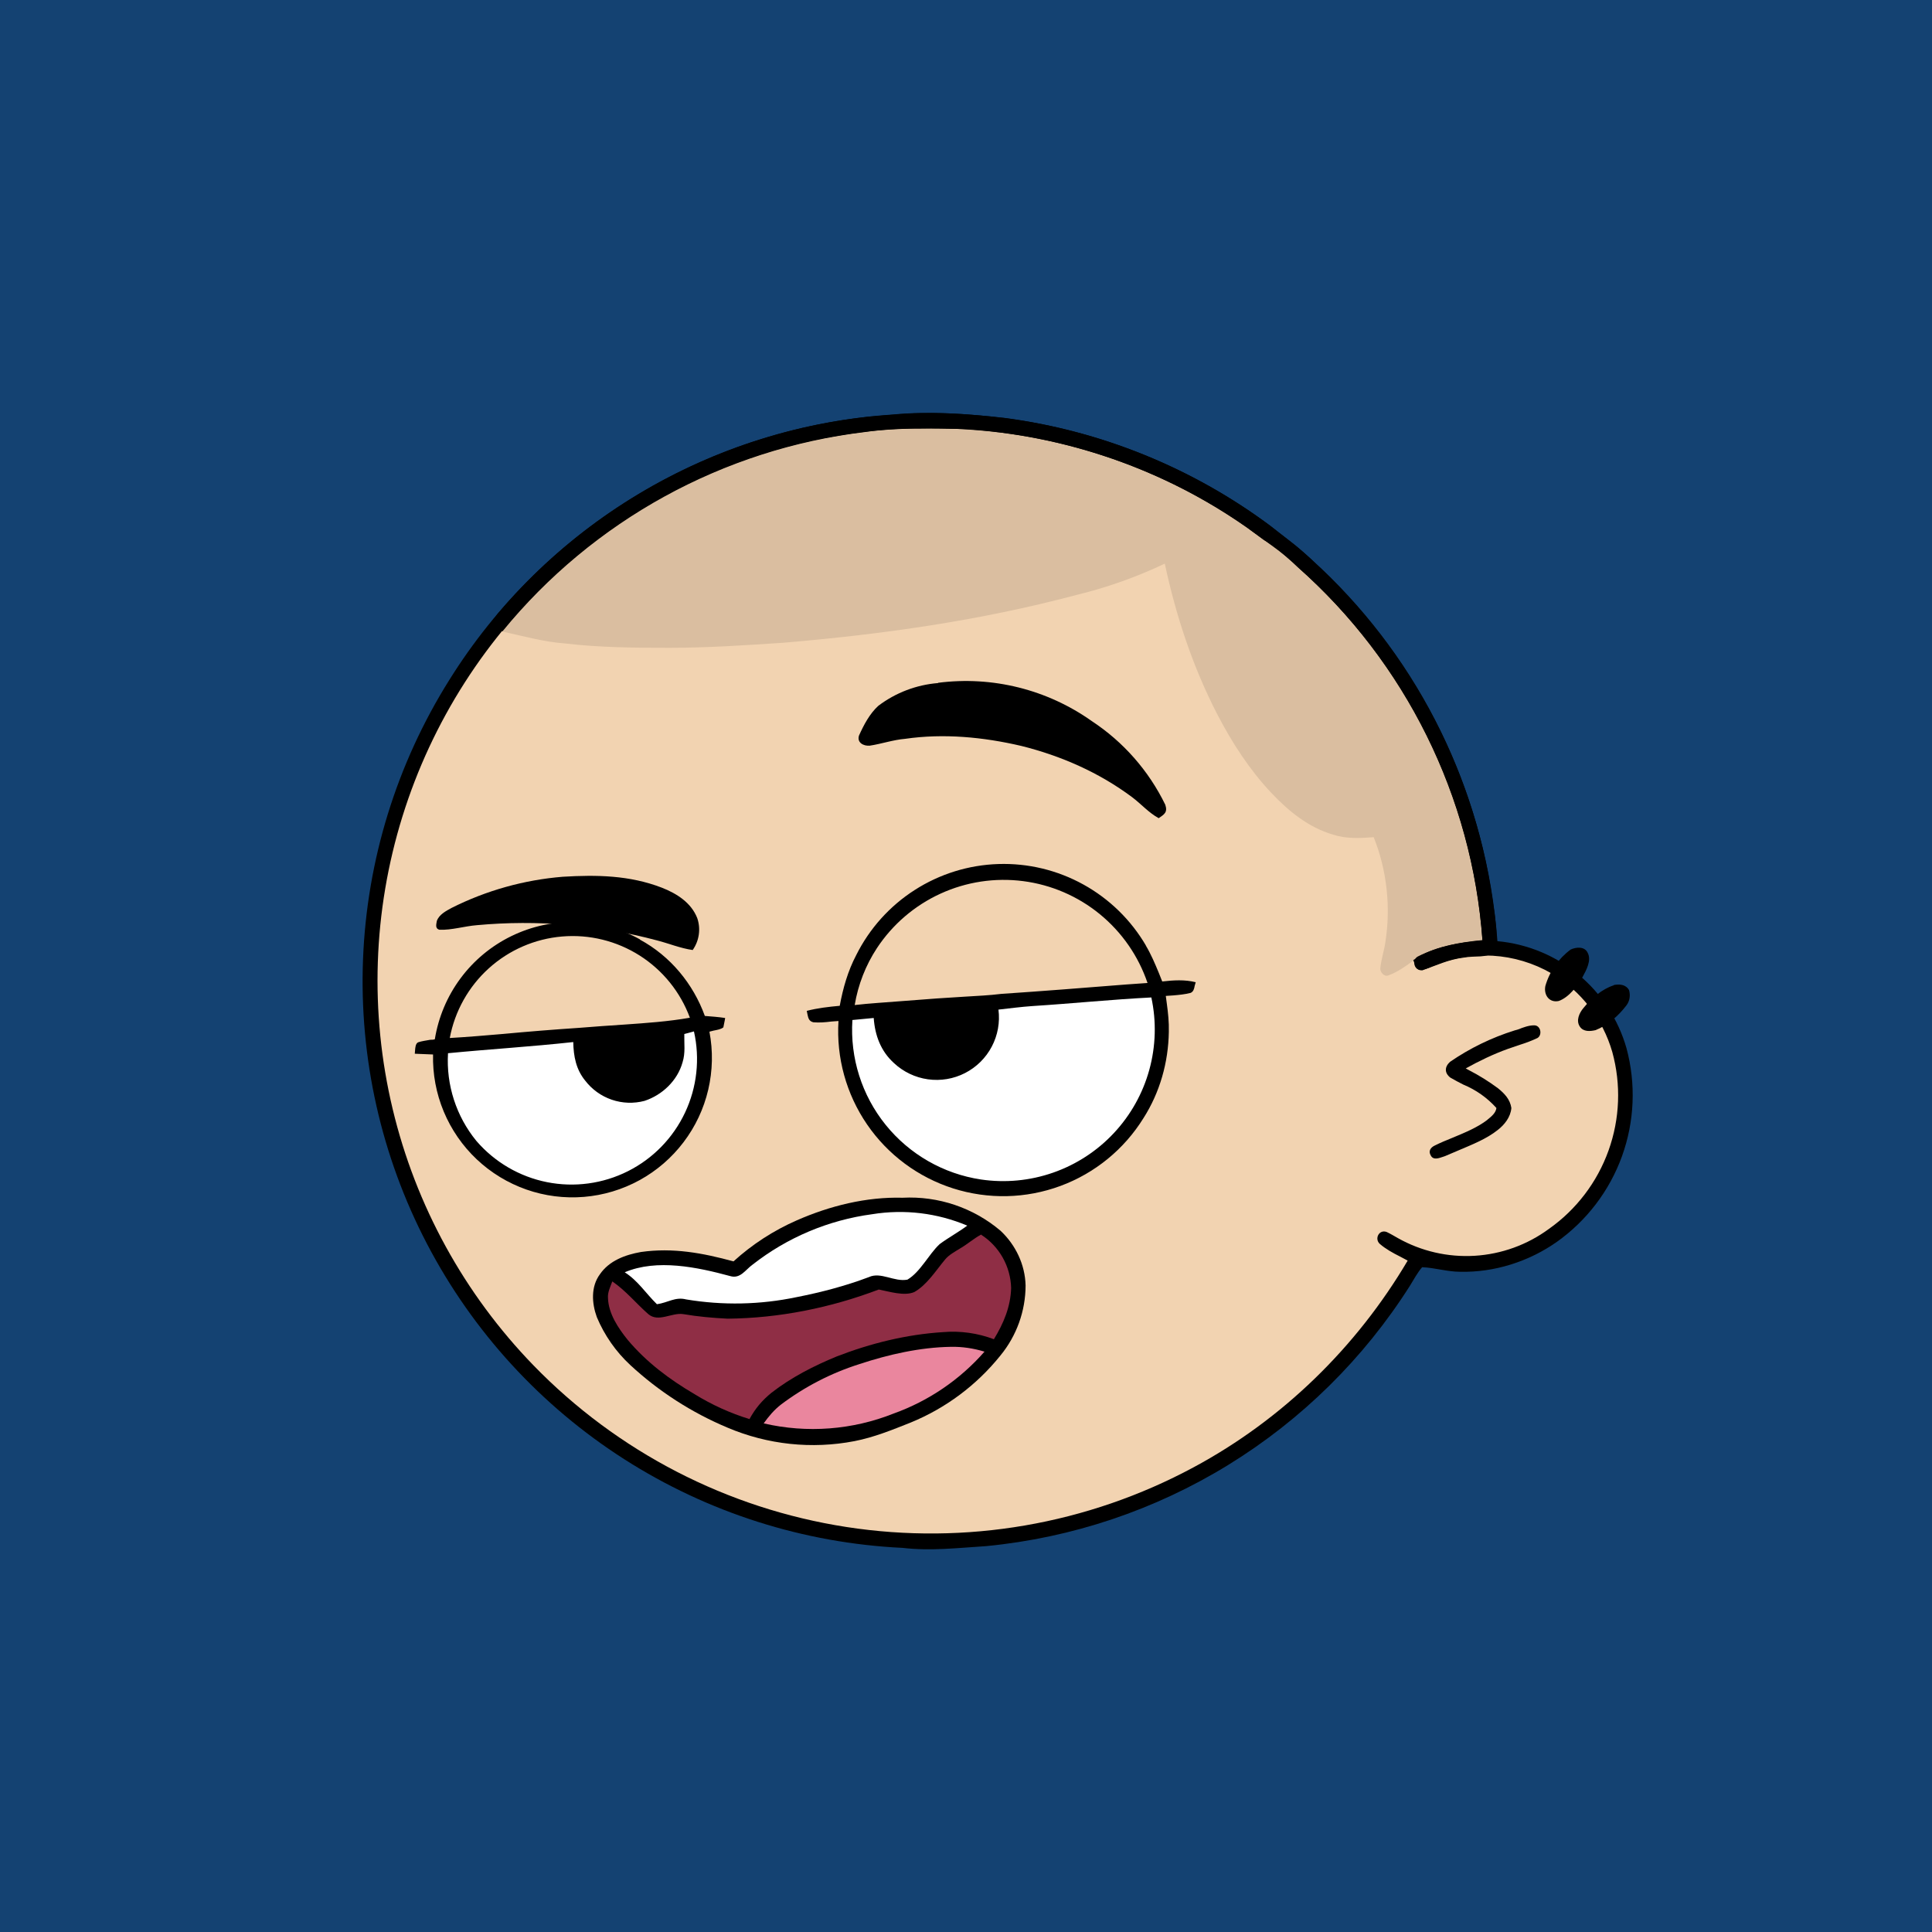
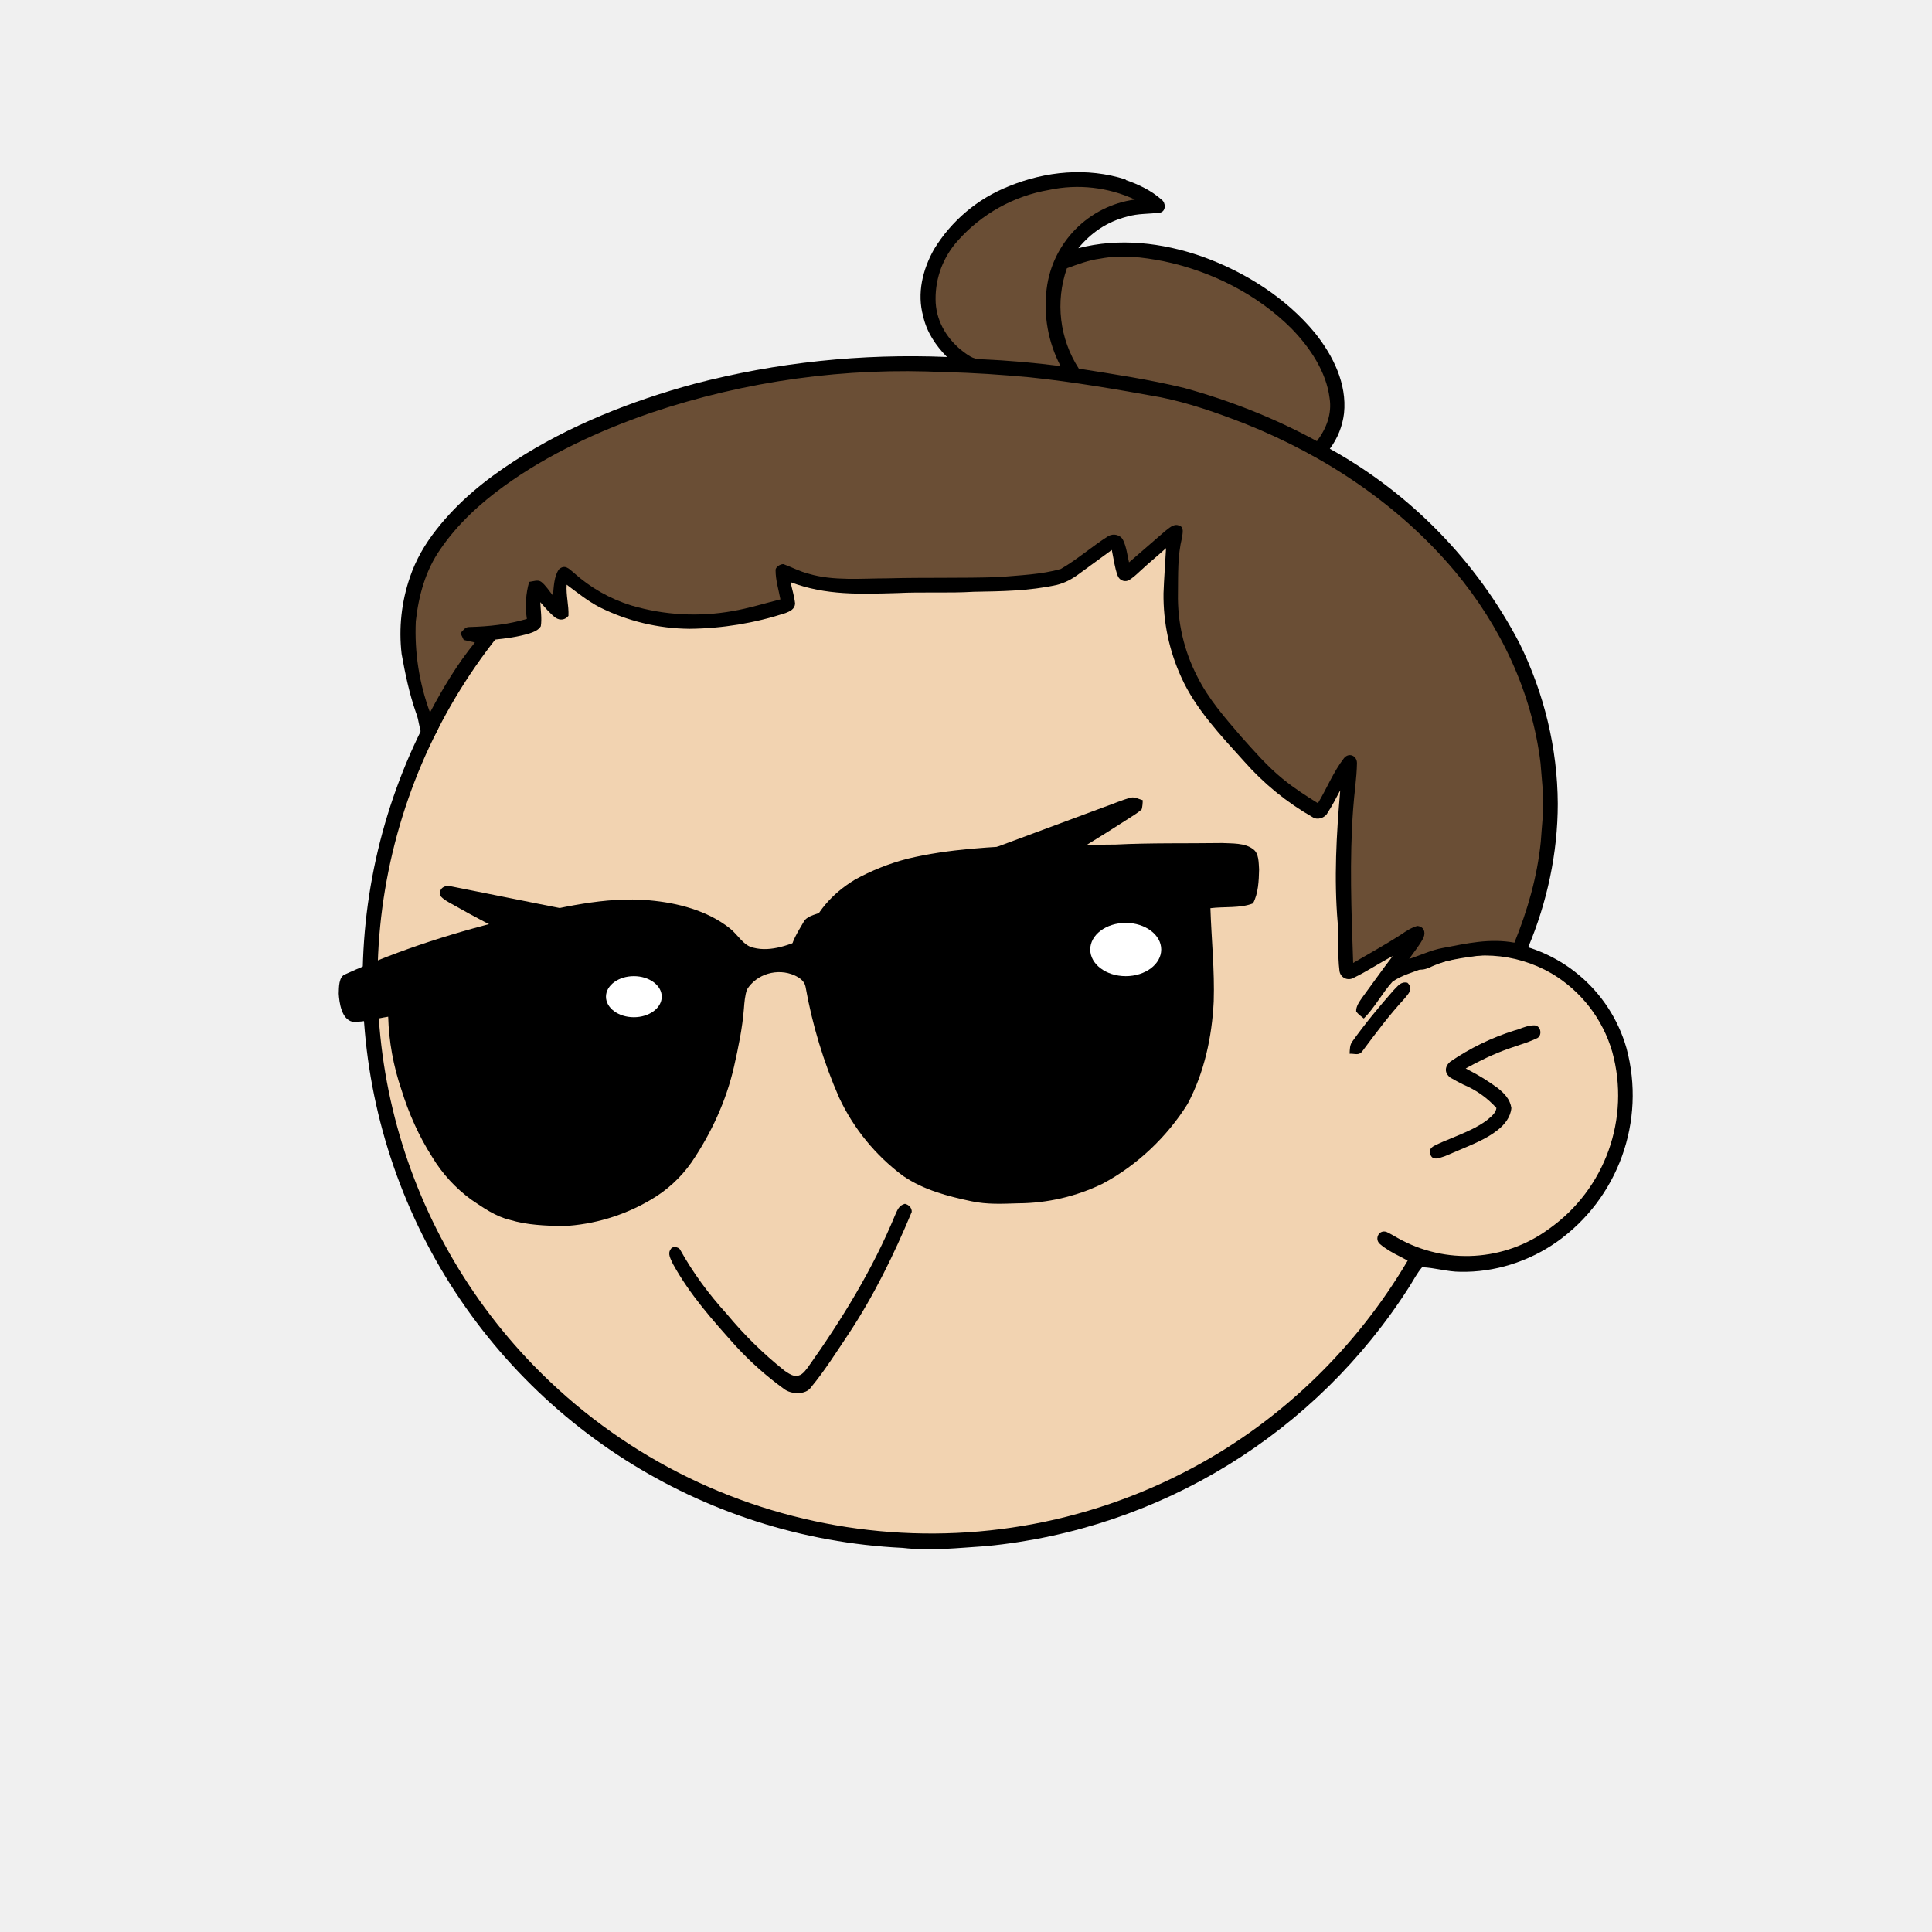
- <svg xmlns="http://www.w3.org/2000/svg" width="128" height="128" viewBox="0 0 128 128" fill="none">
-   <path d="M128 0H0V128H128V0Z" fill="#144272" />
-   <path d="M66.52 27.683C72.899 28.519 78.958 30.97 84.124 34.805C85.165 35.628 86.224 36.384 87.147 37.325C94.194 43.838 98.505 52.784 99.208 62.354C101.182 62.535 103.055 63.309 104.581 64.574C106.107 65.84 107.215 67.537 107.758 69.442C108.395 71.802 108.292 74.299 107.463 76.597C106.633 78.896 105.118 80.884 103.122 82.293C101.274 83.586 99.007 84.309 96.739 84.258C95.899 84.258 95.059 83.99 94.219 83.956C93.9 84.326 93.665 84.779 93.413 85.182C90.356 90.004 86.238 94.065 81.374 97.055C76.51 100.044 71.027 101.884 65.344 102.434C63.496 102.551 61.665 102.77 59.8 102.551C53.248 102.237 46.892 100.213 41.364 96.68C35.837 93.148 31.33 88.23 28.293 82.415C25.256 76.601 23.794 70.092 24.052 63.537C24.311 56.983 26.28 50.609 29.766 45.052C32.915 40.002 37.22 35.774 42.325 32.716C47.431 29.658 53.19 27.858 59.129 27.465C61.581 27.229 64.067 27.414 66.52 27.683Z" fill="black" />
-   <path fill-rule="evenodd" clip-rule="evenodd" d="M83.788 35.813C77.246 30.823 69.202 28.205 60.976 28.388C58.793 28.355 56.575 28.657 54.425 29.06C47.976 30.355 41.994 33.363 37.108 37.768C32.223 42.173 28.614 47.813 26.662 54.095C24.71 60.377 24.485 67.069 26.013 73.467C27.54 79.865 30.763 85.734 35.343 90.457C40.906 96.189 48.187 99.949 56.081 101.168C63.975 102.387 72.052 100.997 79.085 97.209C84.964 94.051 89.869 89.264 93.262 83.519L92.758 83.25C92.288 83.015 91.8 82.746 91.414 82.41C91.045 82.075 91.364 81.436 91.868 81.621C92.12 81.739 92.372 81.89 92.607 82.024C94.157 82.898 95.926 83.306 97.702 83.199C99.478 83.091 101.185 82.474 102.618 81.419C104.439 80.134 105.82 78.319 106.571 76.221C107.323 74.122 107.409 71.844 106.818 69.695C106.187 67.508 104.745 65.645 102.786 64.487C101.597 63.801 100.265 63.401 98.894 63.319C97.524 63.238 96.153 63.477 94.891 64.017C94.623 64.151 94.32 64.269 94.051 64.235C93.632 64.202 93.581 63.53 93.951 63.362C95.294 62.69 96.722 62.421 98.217 62.287C97.538 52.828 93.2 44.007 86.123 37.694C85.384 37.023 84.661 36.334 83.788 35.796V35.813ZM101.862 68.771C102.198 68.569 102.081 67.914 101.627 67.931C101.291 67.931 100.922 68.065 100.586 68.2L100.351 68.267C98.827 68.743 97.383 69.445 96.067 70.35C95.698 70.686 95.698 71.089 96.084 71.391C96.37 71.557 96.661 71.714 96.957 71.861C97.792 72.207 98.538 72.735 99.141 73.407C99.108 73.726 98.805 73.978 98.57 74.163L98.537 74.196C97.881 74.7 97.058 75.036 96.252 75.372C95.832 75.54 95.429 75.708 95.059 75.893C94.774 76.027 94.623 76.263 94.79 76.548C94.959 76.884 95.328 76.733 95.63 76.632L95.731 76.598L96.638 76.212C97.545 75.826 98.486 75.456 99.225 74.868C99.679 74.516 100.082 74.011 100.132 73.407C100.048 72.836 99.679 72.449 99.242 72.097C98.627 71.641 97.975 71.236 97.293 70.887L97.109 70.786C98.016 70.282 98.923 69.846 99.897 69.493L100.737 69.207C101.122 69.088 101.498 68.942 101.862 68.771Z" fill="#F2D3B1" />
-   <path fill-rule="evenodd" clip-rule="evenodd" d="M75.927 62.656C74.935 60.956 73.502 59.555 71.779 58.602C70.057 57.649 68.109 57.18 66.141 57.244C64.174 57.307 62.26 57.902 60.603 58.964C58.945 60.026 57.606 61.517 56.727 63.278C56.172 64.336 55.853 65.461 55.635 66.637C54.895 66.704 54.156 66.788 53.451 66.973L53.501 67.225C53.552 67.46 53.602 67.662 53.888 67.729C54.274 67.763 54.694 67.729 55.08 67.679L55.551 67.645C55.401 70.076 56.068 72.486 57.444 74.495C58.82 76.504 60.828 77.996 63.148 78.735C65.468 79.473 67.969 79.417 70.253 78.573C72.537 77.73 74.475 76.148 75.758 74.079C76.85 72.365 77.405 70.383 77.438 68.367C77.455 67.712 77.388 67.108 77.304 66.486L77.237 65.982L77.741 65.948C78.11 65.915 78.496 65.881 78.883 65.781C79.068 65.697 79.118 65.512 79.152 65.31L79.219 65.075C78.48 64.89 77.757 64.941 77.001 65.025L76.766 64.437C76.514 63.832 76.262 63.227 75.91 62.639L75.927 62.656ZM76.027 65.125C75.423 63.342 74.33 61.765 72.874 60.572C71.418 59.379 69.656 58.618 67.788 58.377C65.921 58.135 64.024 58.422 62.312 59.206C60.6 59.989 59.142 61.237 58.104 62.807C57.353 63.95 56.85 65.238 56.626 66.587C57.634 66.469 58.625 66.419 59.633 66.335L62.068 66.15L63.916 66.032C64.722 65.982 65.529 65.948 66.335 65.848C69.09 65.663 71.845 65.445 74.599 65.226L76.027 65.125ZM42.398 62.253C44.414 63.345 45.925 65.176 46.698 67.309C47.135 67.343 47.588 67.376 48.042 67.444L48.025 67.561L47.924 68.065C47.756 68.2 47.504 68.233 47.269 68.283L47.001 68.351C47.245 69.624 47.218 70.934 46.922 72.197C46.627 73.459 46.069 74.645 45.284 75.677C44.5 76.71 43.508 77.566 42.371 78.19C41.234 78.813 39.979 79.191 38.687 79.297C37.395 79.404 36.095 79.238 34.871 78.809C33.648 78.38 32.528 77.698 31.585 76.809C30.642 75.919 29.898 74.84 29.399 73.644C28.9 72.447 28.659 71.159 28.691 69.862L27.481 69.812L27.498 69.594C27.515 69.392 27.532 69.14 27.7 69.056C27.952 68.972 28.237 68.939 28.506 68.888C28.607 68.888 28.708 68.888 28.808 68.855C29.044 67.391 29.628 66.006 30.512 64.816C31.395 63.626 32.552 62.666 33.885 62.017C35.217 61.368 36.686 61.049 38.168 61.087C39.65 61.125 41.1 61.519 42.398 62.236V62.253ZM45.707 67.427C45.079 65.727 43.911 64.28 42.382 63.308C40.853 62.336 39.047 61.892 37.242 62.045C35.436 62.197 33.731 62.938 32.386 64.153C31.042 65.368 30.133 66.99 29.799 68.771C30.975 68.703 32.151 68.603 33.327 68.502C34.999 68.345 36.674 68.211 38.35 68.099C39.357 68.017 40.365 67.945 41.373 67.88C42.818 67.779 44.279 67.679 45.707 67.427Z" fill="black" />
-   <path d="M76.279 66.083C76.623 67.67 76.576 69.317 76.143 70.883C75.711 72.448 74.905 73.885 73.795 75.071C72.685 76.257 71.305 77.156 69.771 77.691C68.238 78.226 66.598 78.382 64.991 78.144C62.506 77.77 60.251 76.477 58.674 74.52C57.097 72.564 56.312 70.086 56.474 67.578L57.886 67.444C57.969 68.603 58.356 69.644 59.229 70.433C59.85 71.014 60.636 71.389 61.478 71.507C62.32 71.625 63.178 71.481 63.935 71.093C64.692 70.705 65.311 70.094 65.707 69.341C66.104 68.589 66.258 67.733 66.15 66.889C66.906 66.805 67.662 66.704 68.401 66.654C71.038 66.486 73.659 66.217 76.296 66.083H76.279ZM45.354 68.502L45.976 68.334C46.385 70.144 46.176 72.038 45.384 73.716C44.592 75.394 43.262 76.759 41.605 77.593C39.947 78.427 38.059 78.683 36.239 78.321C34.419 77.958 32.774 76.997 31.563 75.591C30.227 73.959 29.555 71.883 29.682 69.778C32.437 69.51 35.225 69.342 37.98 69.039C37.997 69.98 38.165 70.853 38.77 71.593C39.219 72.179 39.832 72.62 40.532 72.859C41.231 73.098 41.986 73.125 42.7 72.936C43.876 72.55 44.884 71.593 45.22 70.383C45.421 69.745 45.321 69.157 45.337 68.502H45.354Z" fill="white" />
-   <path d="M62.152 45.237C65.743 44.773 69.378 45.679 72.332 47.773C74.424 49.149 76.107 51.064 77.203 53.316C77.371 53.821 77.136 53.955 76.766 54.207C76.094 53.837 75.607 53.266 75.003 52.813C72.819 51.183 70.299 50.075 67.662 49.419C65.142 48.831 62.522 48.58 59.968 48.949C59.162 49.016 58.406 49.285 57.617 49.403C57.214 49.436 56.76 49.201 56.911 48.731C57.23 48.025 57.617 47.286 58.188 46.765C59.338 45.893 60.714 45.369 62.152 45.254V45.237ZM37.291 58.087C39.542 57.953 41.709 57.986 43.843 58.809C44.834 59.196 45.791 59.8 46.194 60.825C46.315 61.177 46.35 61.552 46.297 61.92C46.245 62.288 46.106 62.638 45.892 62.942C45.069 62.824 44.313 62.505 43.523 62.303C39.638 61.267 35.601 60.926 31.597 61.295C30.757 61.363 29.917 61.632 29.111 61.598C28.808 61.514 28.909 61.228 28.943 61.01C29.094 60.59 29.547 60.355 29.917 60.153C32.219 58.996 34.723 58.295 37.291 58.087Z" fill="black" />
-   <path d="M59.8 79.353C62.161 79.23 64.48 80.011 66.284 81.537C67.292 82.478 67.914 83.788 67.948 85.165C67.944 86.856 67.356 88.494 66.284 89.802C64.707 91.768 62.655 93.3 60.321 94.253C59.095 94.74 57.902 95.227 56.609 95.479C53.783 96.023 50.859 95.713 48.21 94.589C45.834 93.594 43.65 92.19 41.76 90.44C40.803 89.552 40.047 88.469 39.542 87.265C39.206 86.341 39.139 85.249 39.744 84.426C40.365 83.519 41.424 83.133 42.465 82.948C44.582 82.646 46.564 83.015 48.596 83.57C49.839 82.44 51.257 81.521 52.796 80.848C54.98 79.891 57.398 79.286 59.8 79.353Z" fill="black" />
-   <path d="M64.084 81.201C63.496 81.638 62.841 81.991 62.253 82.427C61.531 83.099 60.976 84.275 60.12 84.779C59.246 84.947 58.356 84.242 57.566 84.611C56.004 85.199 54.408 85.619 52.779 85.938C50.368 86.445 47.885 86.496 45.455 86.089C44.733 85.904 44.246 86.308 43.523 86.408C42.784 85.686 42.264 84.846 41.39 84.292C43.523 83.385 46.211 83.956 48.378 84.544C49.05 84.745 49.386 84.124 49.856 83.788C52.153 81.986 54.891 80.832 57.785 80.445C59.914 80.1 62.097 80.362 64.084 81.201Z" fill="white" />
-   <path d="M65.008 81.806C65.6 82.188 66.091 82.709 66.436 83.324C66.781 83.939 66.972 84.629 66.99 85.333C66.956 86.576 66.486 87.685 65.848 88.727C64.777 88.322 63.629 88.161 62.488 88.256C60.069 88.407 57.684 88.995 55.433 89.869C53.921 90.49 52.409 91.263 51.116 92.271C50.495 92.775 50.041 93.312 49.655 94.018C48.38 93.626 47.161 93.072 46.026 92.372C44.363 91.397 42.835 90.255 41.592 88.777C40.953 87.987 40.315 87.03 40.281 86.005C40.248 85.619 40.432 85.266 40.567 84.897C41.474 85.518 42.146 86.358 42.952 87.064C43.624 87.635 44.498 86.946 45.27 87.064C46.245 87.231 47.219 87.316 48.21 87.366C51.637 87.332 55.03 86.644 58.221 85.434C58.927 85.569 59.901 85.888 60.573 85.602C61.413 85.132 62.018 84.157 62.623 83.435C62.874 83.133 63.261 82.931 63.58 82.73C64.084 82.444 64.504 82.058 65.008 81.789V81.806Z" fill="#8F2E45" />
-   <path d="M62.992 89.231C63.748 89.214 64.504 89.331 65.226 89.55C63.602 91.404 61.532 92.814 59.212 93.648C56.474 94.74 53.467 94.968 50.595 94.303C50.931 93.833 51.284 93.413 51.737 93.06C53.308 91.875 55.069 90.966 56.945 90.373C58.877 89.734 60.959 89.264 62.992 89.231Z" fill="#EA869E" />
-   <path d="M66.688 27.716C73.02 28.556 79.118 31.059 84.225 34.889C84.897 35.444 85.619 35.931 86.274 36.519C93.131 42.449 97.611 50.658 98.889 59.633C99.057 60.758 99.225 61.867 99.141 63.026C98.453 63.513 97.764 63.294 96.957 63.446C95.983 63.563 95.143 63.966 94.236 64.286C93.766 64.302 93.783 63.95 93.632 63.614C94.891 62.723 96.689 62.438 98.217 62.303C97.519 52.762 93.111 43.874 85.938 37.543C84.93 36.519 83.754 35.83 82.629 34.956C77.136 31.093 70.534 28.825 63.832 28.422C61.682 28.389 59.448 28.321 57.315 28.624C47.902 29.754 39.293 34.486 33.294 41.827L32.622 41.558C32.722 41.239 32.739 40.953 32.958 40.684C39.191 33.317 48.021 28.631 57.617 27.599L59.717 27.431C62.068 27.263 64.37 27.431 66.688 27.716Z" fill="black" />
-   <path opacity="0.1" d="M63.832 28.422C70.551 28.825 77.136 31.11 82.646 34.973C83.754 35.813 84.947 36.519 85.921 37.543C93.104 43.875 97.519 52.77 98.217 62.32C96.706 62.471 94.891 62.74 93.632 63.647C93.128 64.017 92.59 64.403 91.985 64.622C91.733 64.739 91.431 64.42 91.448 64.168C91.498 63.58 91.7 63.009 91.784 62.421C92.153 60.086 91.885 57.65 91.011 55.467C90.087 55.534 89.214 55.584 88.323 55.299C86.677 54.812 85.384 53.753 84.225 52.527C82.797 51.015 81.621 49.201 80.663 47.353C79.034 44.212 77.909 40.802 77.17 37.342C75.287 38.237 73.317 38.935 71.29 39.425C64.907 41.121 58.474 42.028 51.906 42.583C49.386 42.751 46.866 42.919 44.346 42.919C42.045 42.919 39.744 42.902 37.459 42.633C36.032 42.532 34.688 42.146 33.294 41.844C39.288 34.497 47.9 29.764 57.315 28.64C59.448 28.338 61.682 28.405 63.832 28.439V28.422Z" fill="black" />
-   <path d="M104.063 62.908C104.433 62.74 104.987 62.69 105.188 63.127C105.457 63.63 105.088 64.286 104.853 64.722C104.5 65.327 103.962 66.066 103.273 66.318C102.652 66.453 102.266 65.932 102.383 65.327C102.661 64.358 103.251 63.507 104.063 62.908ZM106.919 65.26C107.288 65.193 107.708 65.21 107.927 65.596C108.027 65.932 107.977 66.318 107.759 66.604C107.238 67.292 106.515 67.931 105.709 68.25C105.34 68.334 104.903 68.368 104.668 68.015C104.399 67.612 104.634 67.108 104.903 66.788C105.424 66.15 106.129 65.529 106.919 65.277V65.26Z" fill="black" />
+ <svg xmlns="http://www.w3.org/2000/svg" viewBox="0 0 762 762" fill="none" shape-rendering="auto">
+   <mask id="viewboxMask">
+     <rect width="762" height="762" rx="0" ry="0" x="0" y="0" fill="#fff" />
+   </mask>
+   <g mask="url(#viewboxMask)">
+     <path d="M396 164.8a224.8 224.8 0 0 1 104.8 42.4c6.2 4.9 12.5 9.4 18 15a225.4 225.4 0 0 1 71.8 149 58.5 58.5 0 0 1 50.9 42.2 71 71 0 0 1-27.6 76.5c-11 7.7-24.5 12-38 11.7-5 0-10-1.6-15-1.8-1.9 2.2-3.3 4.9-4.8 7.3A223.3 223.3 0 0 1 389 609.8c-11 .7-21.9 2-33 .7a223.7 223.7 0 0 1-178.8-342.3A223.4 223.4 0 0 1 352 163.5c14.6-1.4 29.4-.3 44 1.3Z" fill="#000" />
+     <path fill-rule="evenodd" clip-rule="evenodd" d="M498.8 213.2A216 216 0 0 0 363 169c-13-.2-26.2 1.6-39 4a218 218 0 0 0-113.6 365.5 218.5 218.5 0 0 0 260.4 40.2c35-18.8 64.2-47.3 84.4-81.5l-3-1.6c-2.8-1.4-5.7-3-8-5-2.2-2-.3-5.8 2.7-4.7 1.5.7 3 1.6 4.4 2.4a55 55 0 0 0 59.6-3.6 64.5 64.5 0 0 0 25-69.8 53.1 53.1 0 0 0-24-31 52.6 52.6 0 0 0-47-2.8c-1.6.8-3.4 1.5-5 1.3-2.5-.2-2.8-4.2-.6-5.2 8-4 16.5-5.6 25.4-6.4a217 217 0 0 0-72-146.4c-4.4-4-8.7-8.1-13.9-11.3Zm107.6 196.2c2-1.2 1.3-5.1-1.4-5-2 0-4.2.8-6.2 1.6l-1.4.4a95.1 95.1 0 0 0-25.5 12.4c-2.2 2-2.2 4.4.1 6.2a92 92 0 0 0 5.2 2.8 36 36 0 0 1 13 9.2c-.2 1.9-2 3.4-3.4 4.5l-.2.2c-3.9 3-8.8 5-13.6 7-2.5 1-4.9 2-7.1 3.1-1.7.8-2.6 2.2-1.6 3.9 1 2 3.2 1.1 5 .5l.6-.2 5.4-2.3c5.4-2.3 11-4.5 15.4-8 2.7-2.1 5.1-5.1 5.4-8.7-.5-3.4-2.7-5.7-5.3-7.8a83 83 0 0 0-11.6-7.2l-1.1-.6c5.4-3 10.8-5.6 16.6-7.7l5-1.7a52 52 0 0 0 6.7-2.6Z" fill="#f2d3b1" />
+     <g transform="translate(-161 -83)">
+       <path d="M590 433c11.8 7 21 17.6 26.7 30 5.9-3.1 11.6-6.7 17.6-9.6 1.8-1 4.4.5 4 2.6.2 1.5-2 2.5-3 3.2l-16.4 9a65.7 65.7 0 0 1-39.4 82.3A65.9 65.9 0 0 1 501 523c-6-9.9-9.3-21.4-9.3-33a64.8 64.8 0 0 1 53.3-64.8c15.2-3 31.6 0 45 7.9Z" fill="#000" />
+       <path d="M549.2 430.3a59.7 59.7 0 0 1 67.2 59.7 59.5 59.5 0 1 1-67.2-59.7Z" fill="#fff" />
+       <path d="M390 447a55 55 0 1 1-55.7 38.6l-11.3-4.5c-2-.8-4-1.4-5.4-3-.4-2.5.8-4 3.2-3.7 5.2 1.3 10 4.2 15.2 5.6 1.4-1.7 2.2-3.8 3.3-5.7A55 55 0 0 1 390 447Z" fill="#000" />
+       <path d="M376.5 453.7a49.3 49.3 0 1 1 20.8 96.4 49.3 49.3 0 0 1-20.8-96.4Z" fill="#fff" />
+       <path d="M578.3 465.4a24.9 24.9 0 0 1 27.9 24.6c-.4 4.8-1.8 9.7-4.6 13.6a24.6 24.6 0 0 1-18.6 10.6c-8.2.5-16.4-3.3-21.2-10-6-8-6.3-19.8-.6-28a24.7 24.7 0 0 1 17-10.8ZM408.4 478.5a23 23 0 0 1 19.7 7.5c4 4.4 6 10 5.7 16 0 12-10.7 22.8-22.8 22.3a23 23 0 0 1-22.9-22.3 22.8 22.8 0 0 1 20.3-23.5Z" fill="#000" />
+     </g>
+     <g transform="translate(-161 -83)">
+       <path d="M607 397.6c1.5-.4 3.2.6 4.7 1 0 1.2-.1 2.4-.4 3.6-1.6 1.5-3.6 2.6-5.4 3.8a803.6 803.6 0 0 1-70.4 40.6A289.9 289.9 0 0 1 500 462a50 50 0 0 1-21 3.5c-3.3-.4-6.2-3-6.2-6.5 0-4.2 3-8.6 5-12.1 1.3-2.7 4.5-3 7-4.1l111.7-41.5c3.5-1.2 7-2.8 10.5-3.7ZM339 432.6l90 18c2.3.4 4.6.1 6.9.5 2.4 2.3 3.6 6.2 4.5 9.4 1.2 4-.1 8.8-4 11-4 2.6-9.8 2.1-14.4 1.9-8.8-1-17.4-3.8-25.7-6.8a418 418 0 0 1-57-27c-1.6-.9-3.6-1.9-4.8-3.5-.3-2.9 1.9-4.1 4.5-3.5Z" fill="#000" />
+     </g>
+     <g transform="translate(-161 -83)">
+       <path d="M517.9 557.8c1.5.3 2.8 1.6 2.7 3.2-7 16.8-15 33.2-25.1 48.4-4.7 7-9.2 14.2-14.5 20.6-2.1 3.3-8 3-10.8.8-6.9-5-13.3-10.7-19-16.9-9.3-10.4-18-20.1-24.8-32.4-.8-1.9-2.3-4-.8-5.9.6-1.2 3-.8 3.6.2 5.1 9.2 11.4 17.7 18.5 25.5a154 154 0 0 0 22.7 22.3c1.2.8 2.4 1.7 3.8 2 2.6.4 3.8-1.2 5.3-3.1 13.5-19 25.7-38.8 34.6-60.4.9-2 1.5-3.7 3.8-4.3Z" fill="#000" />
+     </g>
+     <g transform="translate(-161 -83)" />
+     <g transform="translate(-161 -83)">
+       <path d="M569 416.3c10.7-.3 21.4 0 32-.2 14-.7 28-.4 42-.6 3.9.2 9-.1 12.2 2.4 2.4 1.6 2.2 5.5 2.4 8-.1 4.4-.3 9.5-2.4 13.4-5 2-11.4 1.2-16.8 1.9.4 12.3 1.7 24.6 1.3 36.8-.7 14-3.7 28-10.3 40.4-8.1 13-20 24.3-33.6 31.5a77 77 0 0 1-33.3 7.7c-6.3.2-12.1.5-18.3-.8-9.4-2-18.8-4.4-27-10A81.6 81.6 0 0 1 492 516a193.1 193.1 0 0 1-13.3-43.9c-.5-2.3-2.4-3.5-4.3-4.4-6.7-3-15-.6-18.8 5.6-.8 2.4-1 5-1.2 7.6-.6 7.6-2.2 15.3-3.9 22.8-3.1 13.6-9 26.3-16.8 37.8a50.8 50.8 0 0 1-16.2 14.8 75.6 75.6 0 0 1-34.4 10.3c-7.2-.2-14.2-.4-21.1-2.5-5.5-1.3-10.5-4.8-15.2-8a57.7 57.7 0 0 1-15.3-16.7c-5.3-8.3-9.3-17.3-12.2-26.7a97.5 97.5 0 0 1-5.2-28.7c-4.6.7-9.4 2.2-14 2-4.4-.9-5.3-7.6-5.5-11.1.1-2.4-.1-6.8 2.7-7.7 21.6-9.8 44.4-17 67.5-22.4 17-3.7 34.8-8.3 52.3-6.7 11.2 1 22.8 4 31.7 11 3.2 2.5 5.5 7 9.4 7.7 7 1.8 14.5-1.3 20.9-4 3.6-10 10-17.3 19-22.8a89.3 89.3 0 0 1 20.8-8.3c16.7-4 33.1-4.6 50.2-5.5Z" fill="#000" />
+       <path d="M307.1 478.2c1.2-1.2 3.4 0 2.4 1.6-1.2 1.2-3.4 0-2.4-1.6Z" fill="#000" />
+       <ellipse cx="605" cy="457.5" rx="14" ry="10.5" fill="#fff" />
+       <ellipse cx="411" cy="476.1" rx="11" ry="8.1" fill="#fff" />
+     </g>
+     <g transform="translate(-161 -83)">
+       <g fill="#000">
+         <path d="M605 154c5 1.7 10.2 4.2 14.2 7.8 1.6 1.2 1.7 4.3-.4 5-4.5.7-9 .3-13.5 1.7-7.7 2-14 6.3-19 12.4 16-4.2 33.1-2.2 48.6 3.2 16.9 6 33.3 16.3 44.8 30.3 7.1 8.9 12.6 20 11.4 31.6a29 29 0 0 1-5.6 14 186.1 186.1 0 0 1 74.8 76.7c9.7 19.7 15 41.4 15.1 63.3 0 19.4-4.2 38.9-11.7 56.7-.9 1.8-1.5 4-3.8 4-4.8-.2-9-1.7-13.9-1-8 1-15.7 2.1-23.2 5-4.1 1.7-9 2.9-12.6 5.5-4.1 4.5-6.9 10.1-11.3 14.5-1-.8-2.1-1.6-3-2.7-.2-2 1.3-4 2.4-5.6 4-5.4 7.9-11 12-16.3-5.3 2.7-10.2 6.1-15.5 8.6a3.7 3.7 0 0 1-5.5-2.8c-.8-6.2-.2-12.6-.7-18.9-1.5-17.6-.5-34.8 1-52.3-1.6 3-3.1 6-5 8.9-1 2-4 3-5.9 1.7a106 106 0 0 1-27-22c-9.2-10.2-19.2-20.7-24.8-33.2a77.3 77.3 0 0 1-7-33.1c.2-6 .7-11.9 1-17.8-3.4 3.1-7 6-10.4 9.2-1.4 1.3-3 2.8-4.6 3.6-1.7.6-3.5-.3-4.1-2-1.2-3.2-1.6-6.8-2.3-10.1l-13 9.5c-2.7 2-5.5 3.5-8.7 4.3-11 2.4-21.7 2.5-32.8 2.7-10 .6-20 0-30 .5-14.6.4-28.3 1-42.2-4.3.6 2.8 1.5 5.6 1.8 8.5-.2 2.2-2 3-3.8 3.7A126.2 126.2 0 0 1 433 331a81 81 0 0 1-35.5-8.5c-4.8-2.5-8.8-5.8-13-8.9-.3 4.2.9 8.2.7 12.3-1.3 1.6-3.2 1.9-5 .8-2.3-1.7-4.2-4.1-6.1-6.2.1 3 .7 6.4.2 9.5-1 1.6-2.7 2.2-4.4 2.8-4.6 1.4-9.2 2-14 2.5a156 156 0 0 0-20.6 31.8c-1.3 2.5-2.2 5.5-4.1 7.6-1.3.1-2.3 0-3.2-.5-1.7-3-1.6-7-3-10.3-2.6-7.5-4.2-15.2-5.6-23a68.7 68.7 0 0 1 3.3-30.3c2.3-6.8 5.9-13 10.4-18.7 8.6-11 19.2-19.6 30.8-27.1 21.6-14 46.2-23.7 70.9-30.4 32.5-8.5 66.1-12 99.7-10.6-4.5-4.6-8-9.8-9.4-16.1-2.5-9-.2-18.4 4.3-26.4a60.6 60.6 0 0 1 29.4-24.8c14.6-6 31-7.6 46.2-2.7Z" />
+         <path d="M716 470.5c2.7 2.5.5 4.4-1.1 6.4-6 6.5-11.2 13.5-16.5 20.6-1.4 2-3 1-5.1 1.1.1-1.8 0-3.5 1.2-5 5-7 10.5-13.6 16.1-20 1.7-1.6 2.8-3.6 5.5-3Z" />
+       </g>
+       <g fill="#6a4e35">
+         <path d="M608.6 161.7a40.6 40.6 0 0 0-34.8 35.3 51.8 51.8 0 0 0 5.5 30.4 367.3 367.3 0 0 0-31.3-2.7c-3.2.2-5.6-1.9-8-3.7-6-5-10-12-10-20a34 34 0 0 1 8.8-23.1 62.1 62.1 0 0 1 36-20 53.8 53.8 0 0 1 33.8 3.8Z" />
+         <path d="M619.8 186c18.8 3.9 37 13 50.6 26.6 7.2 7.4 13.7 17 15 27.4 1 6.3-1.3 12.1-5 17-16.5-9-34.2-16-52.4-21-13.6-3.3-27.6-5.4-41.5-7.6a45.3 45.3 0 0 1-4.7-39.6c4.4-1.6 8.6-3.2 13.2-3.8 8.4-1.6 16.5-.6 24.8 1ZM534 229.8c11 .2 22 1 33 2 17.4 1.8 34.6 4.8 51.8 7.9 11.4 2.3 22.4 6.2 33.2 10.4 31.6 12.6 60.8 32 82.8 58.2 18 21.6 30.4 47.6 33.8 75.7l1 12c.4 6.3-.5 12.5-.9 19-1.4 13.8-5.2 27-10.4 39.8-9.8-1.8-18.8.3-28.3 2.1-4.5.8-8.8 2.9-13.2 4.3 1.9-2.8 4.2-5.4 5.7-8.5.8-2.2.1-4.2-2.5-4.5-2.4.7-4.4 2-6.4 3.4-6.2 4-12.6 7.5-18.9 11.2-.7-20.2-1.5-40.7 0-60.8.4-6 1.4-12 1.5-18 0-3-3.2-4.3-5.1-2-4.2 5.4-6.8 12-10.3 17.8-4.8-3-9.5-6-14-9.7-6.1-5-11-10.7-16.3-16.6-6.5-7.6-12.8-14.7-17.3-23.7a68.4 68.4 0 0 1-7.6-32.8c.1-7.5-.2-14.6 1.6-22 .2-1.7 1-4.3-1.4-4.8-2-.7-3.8 1.2-5.3 2.3l-14.2 12.3c-.7-2.9-1-6-2.3-8.7-1-2.2-3.8-2.8-5.8-1.7-6.4 4-12.2 9.2-18.8 13-7.6 2.2-16.5 2.5-24.4 3.2-14.7.5-29.3.1-44 .5-10.1 0-21.3 1.1-31-1.8-3.6-.9-6.7-2.6-10-3.8-1.2-.1-3.3 1.2-3.1 2.5 0 3.8 1.2 7.6 1.9 11.4-6.4 1.6-12.4 3.5-18.8 4.6a87.1 87.1 0 0 1-40-2.2 60.8 60.8 0 0 1-22.8-13c-1.8-1.5-3.4-3.3-5.7-1.3-2 2.7-2.1 7.1-2.4 10.4-1.5-1.8-2.8-4-4.6-5.4-1.3-1-3.2-.2-4.8 0a34.3 34.3 0 0 0-.9 14.6c-7.4 2.2-15 3-22.8 3.2-1.7 0-2.3 1.4-3.4 2.4l1.3 2.7 4.4 1c-7 8.6-12.5 17.8-17.7 27.6a91.4 91.4 0 0 1-5.6-36c1.1-10 3.8-20 9.7-28.4 6.6-9.7 15.6-18 25-24.8 17.5-12.7 37.8-22 58.1-29a313.7 313.7 0 0 1 116.2-16Z" />
+       </g>
+     </g>
+     <g transform="translate(-161 -83)" />
+   </g>
</svg>
